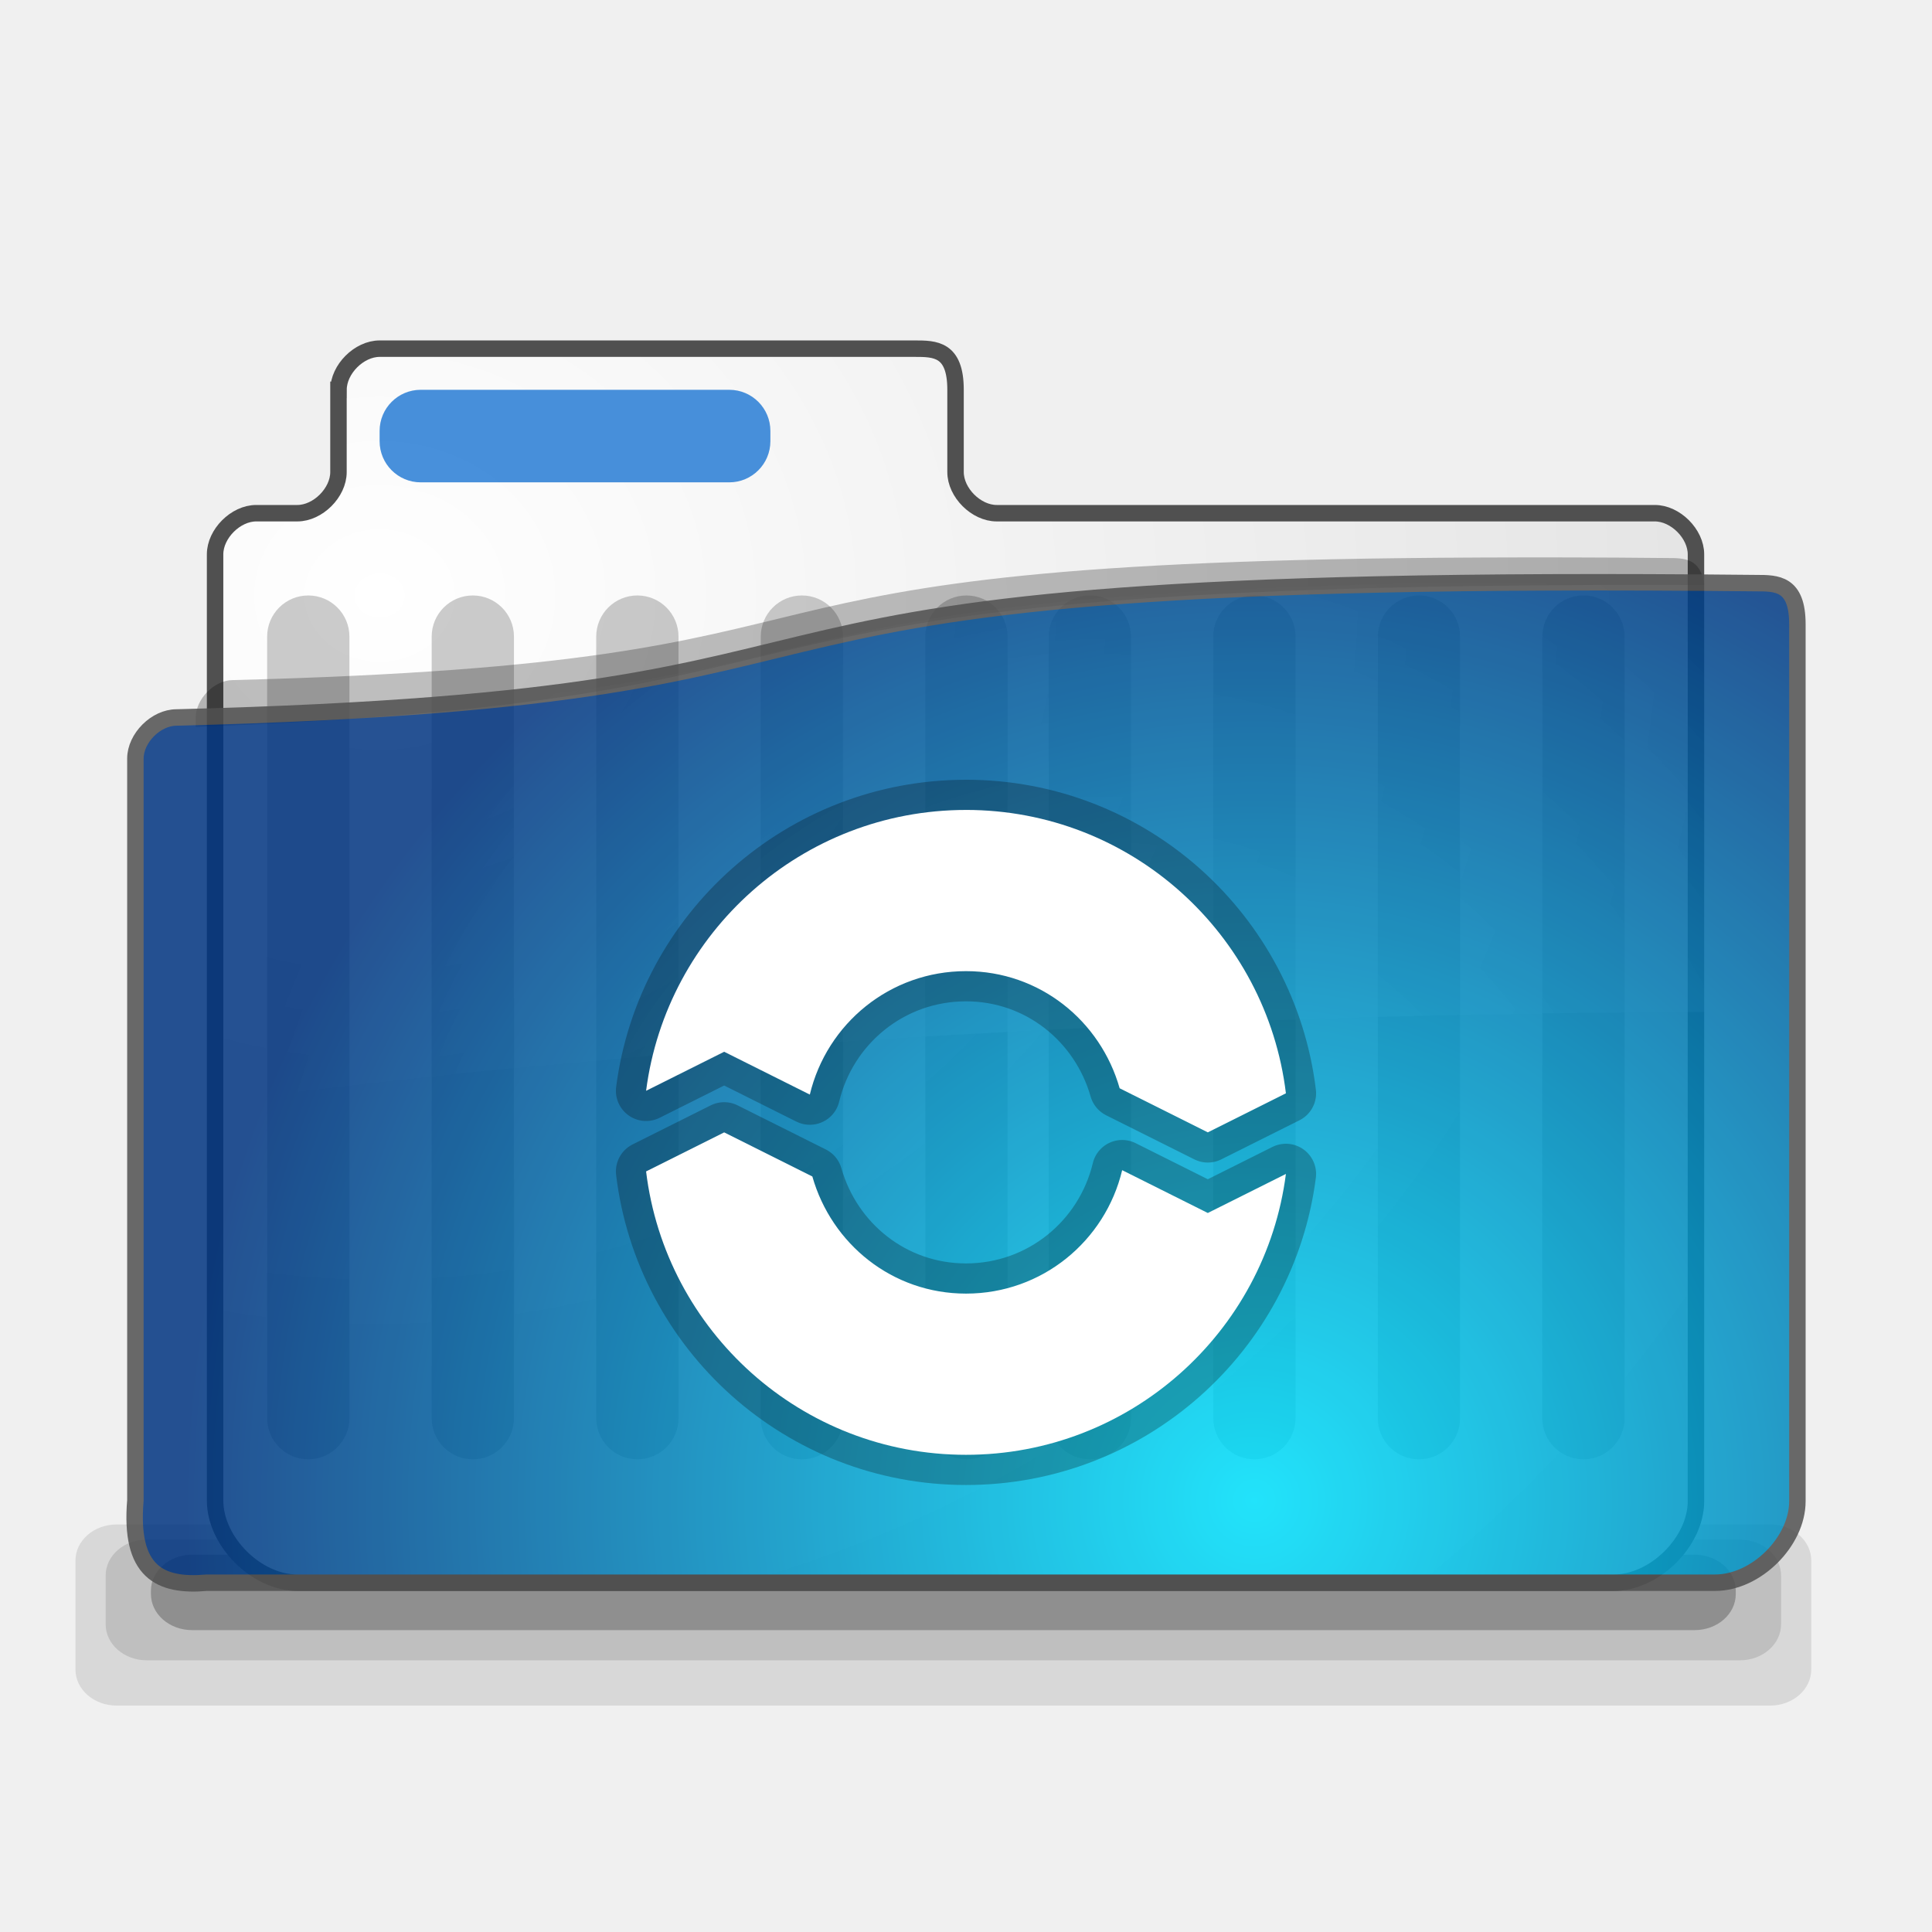
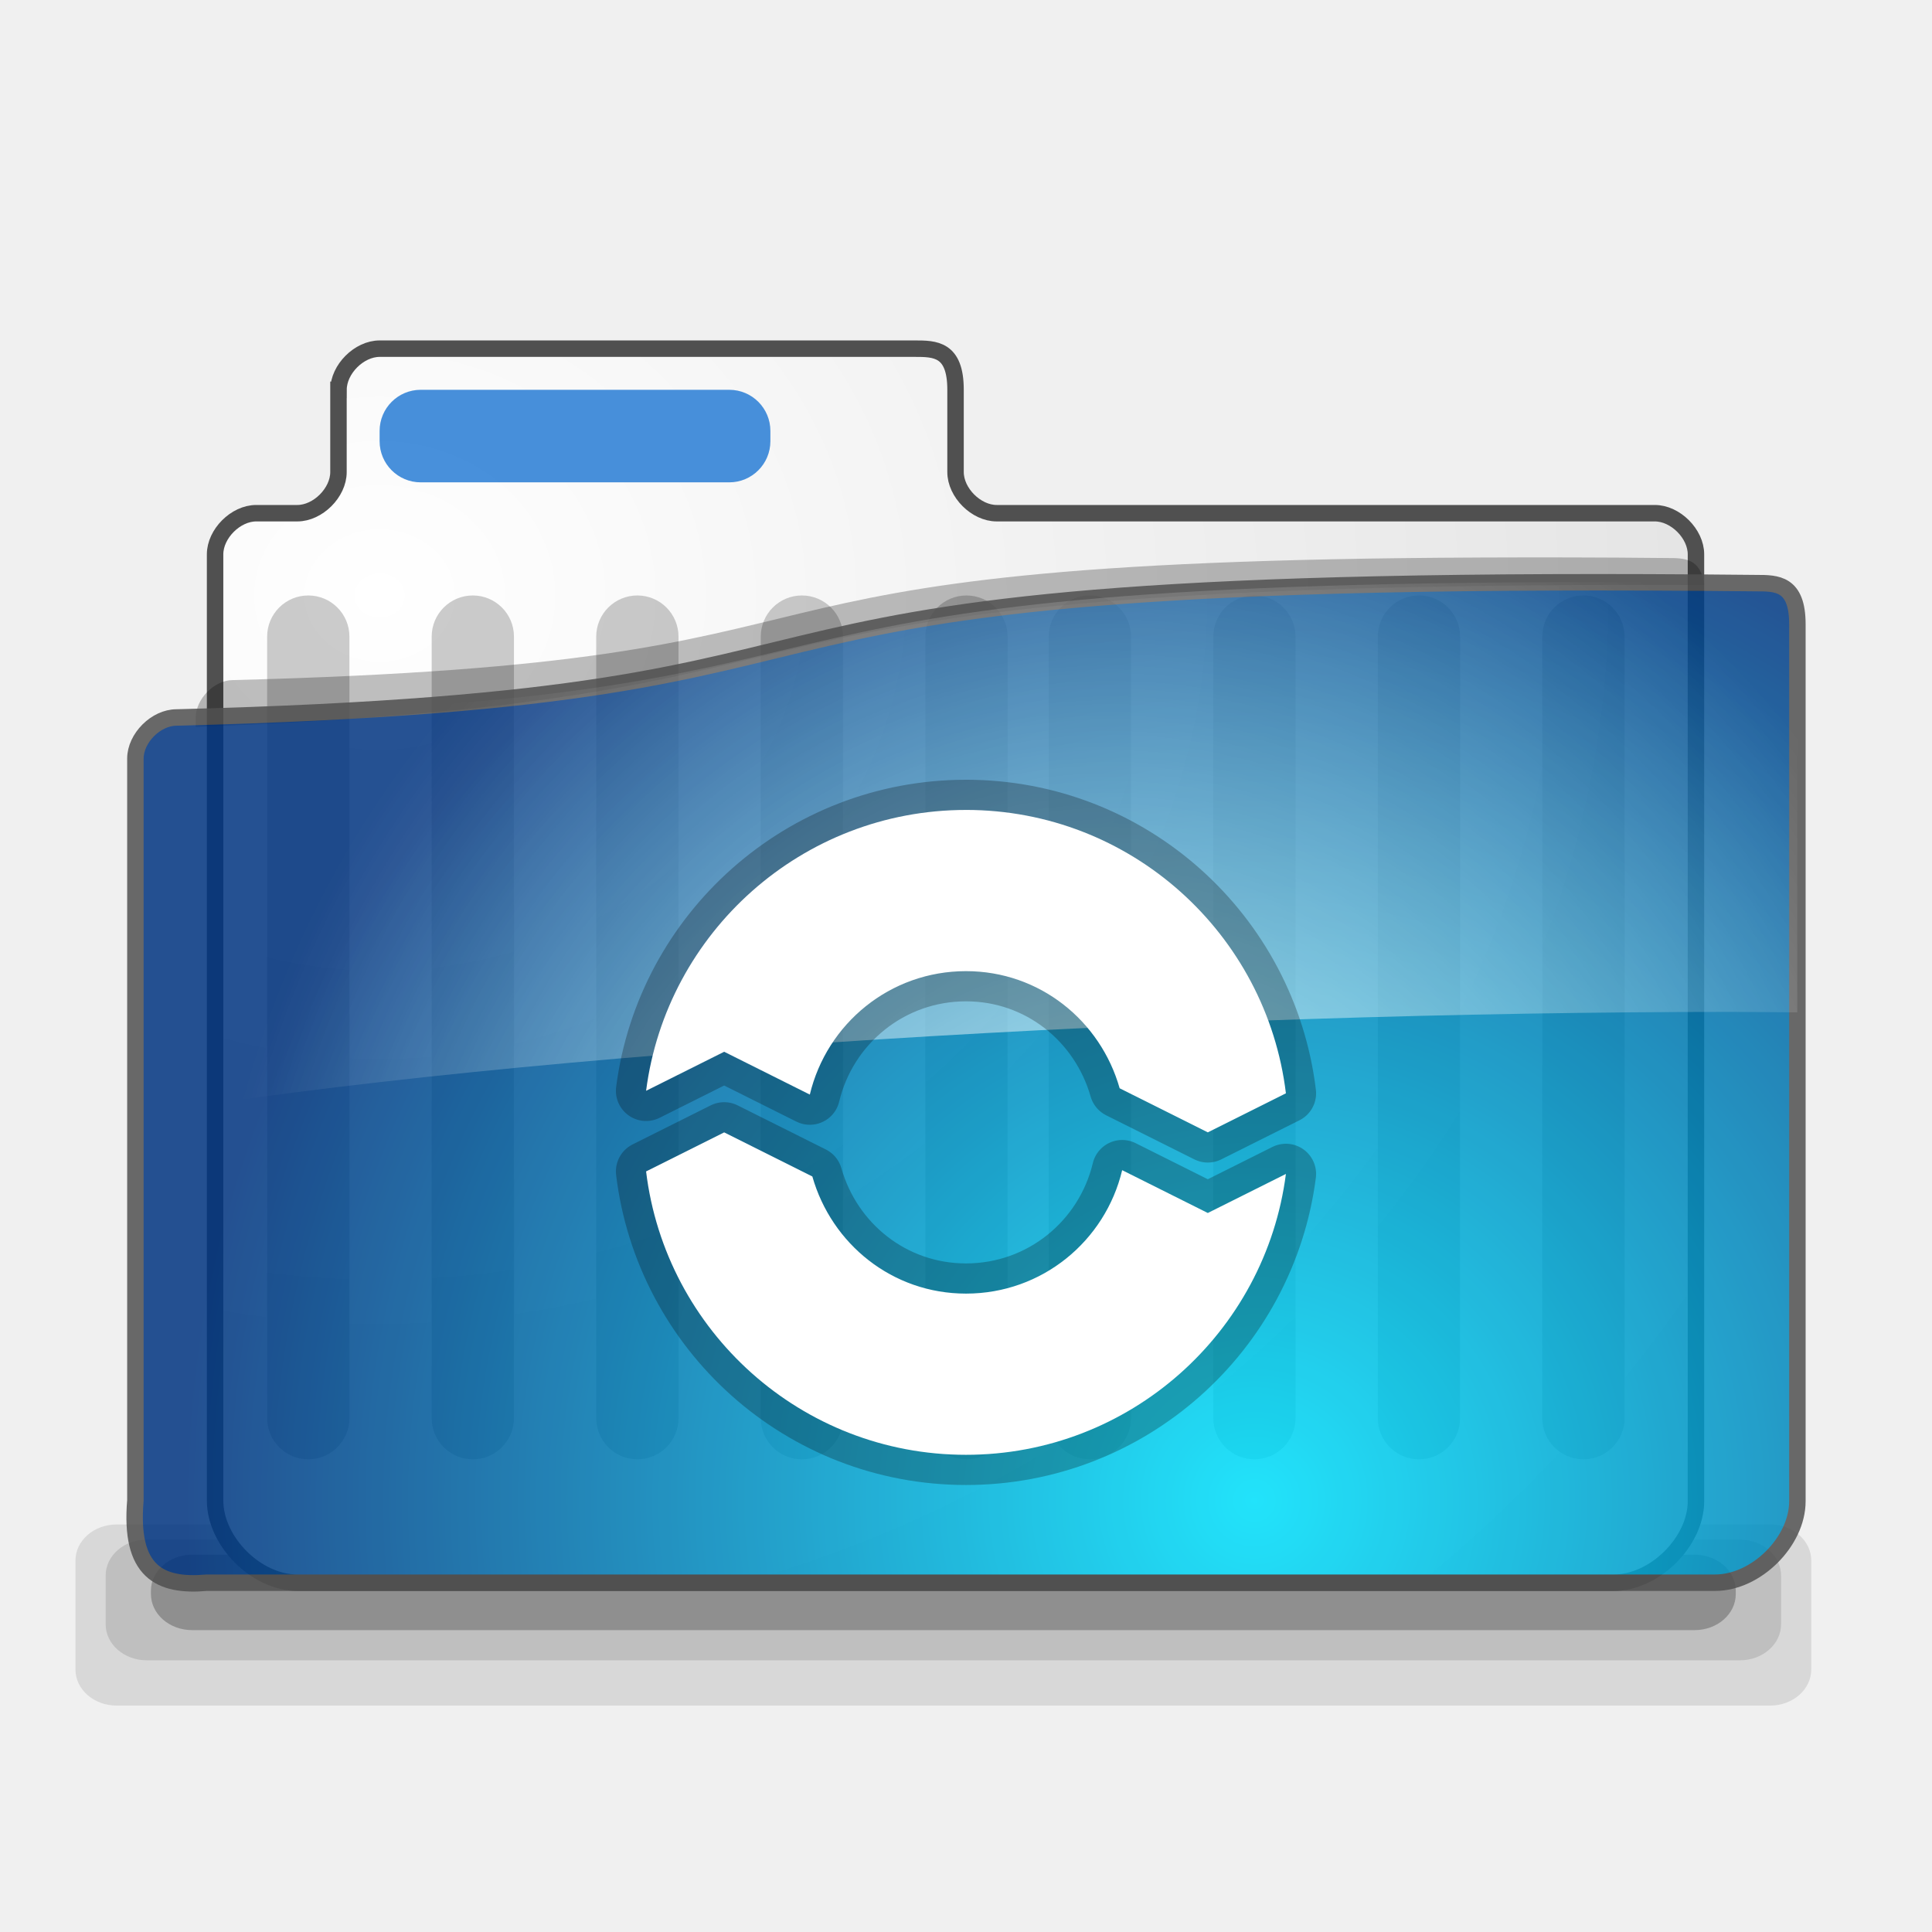
<svg xmlns="http://www.w3.org/2000/svg" xmlns:xlink="http://www.w3.org/1999/xlink" width="128" height="128" id="svg2" version="1.1">
  <defs id="defs4">
    <linearGradient id="linearGradient3786">
      <stop style="stop-color:#ffffff;stop-opacity:1;" offset="0" id="stop3788" />
      <stop style="stop-color:#ffffff;stop-opacity:0;" offset="1" id="stop3790" />
    </linearGradient>
    <linearGradient id="linearGradient3802">
      <stop style="stop-color:#f8ff00;stop-opacity:1;" offset="0" id="stop3804" />
      <stop style="stop-color:#dc9500;stop-opacity:1;" offset="1" id="stop3806" />
    </linearGradient>
    <linearGradient id="linearGradient3785">
      <stop style="stop-color:#ffffff;stop-opacity:1;" offset="0" id="stop3787" />
      <stop style="stop-color:#d6d6d6;stop-opacity:1;" offset="1" id="stop3789" />
    </linearGradient>
    <radialGradient xlink:href="#linearGradient3785" id="radialGradient3791" cx="120" cy="217.068" fx="120" fy="217.068" r="366" gradientTransform="matrix(0.3723091,0,0,0.327632,-19.52724,892.6949)" gradientUnits="userSpaceOnUse" />
    <radialGradient xlink:href="#linearGradient3802" id="radialGradient3808" cx="548" cy="726.625" fx="548" fy="726.625" r="364" gradientTransform="matrix(0.1946645,0,0,0.1946645,-23.56962,882.3219)" gradientUnits="userSpaceOnUse" />
    <radialGradient xlink:href="#linearGradient3786" id="radialGradient3792" cx="69.104" cy="1007.593" fx="69.104" fy="1007.593" r="49.081" gradientTransform="matrix(1.222481,2.9627286e-6,-3.21361e-6,1.324354,-10.90223,-318.9127)" gradientUnits="userSpaceOnUse" />
    <radialGradient xlink:href="#linearGradient4161" id="radialGradient4167" cx="160" cy="88.782" fx="160" fy="88.782" r="13.906" gradientTransform="matrix(1.438202,6.1779722e-7,-4.6334786e-7,1.078652,-70.11232,-12.76486)" gradientUnits="userSpaceOnUse" />
    <linearGradient id="linearGradient4161">
      <stop style="stop-color:#ffffff;stop-opacity:1;" offset="0" id="stop4163" />
      <stop style="stop-color:#ffffff;stop-opacity:0;" offset="1" id="stop4165" />
    </linearGradient>
    <radialGradient xlink:href="#linearGradient3785-5" id="radialGradient3791-8" cx="120" cy="217.068" fx="120" fy="217.068" r="366" gradientTransform="matrix(0.3723091,0,0,0.327632,-19.52724,892.6949)" gradientUnits="userSpaceOnUse" />
    <linearGradient id="linearGradient3785-5">
      <stop style="stop-color:#ffffff;stop-opacity:1;" offset="0" id="stop3787-8" />
      <stop style="stop-color:#d6d6d6;stop-opacity:1;" offset="1" id="stop3789-0" />
    </linearGradient>
    <radialGradient xlink:href="#linearGradient3802-5" id="radialGradient3808-0" cx="548" cy="726.625" fx="548" fy="726.625" r="364" gradientTransform="matrix(0.1946645,0,0,0.1946645,-23.56962,882.3219)" gradientUnits="userSpaceOnUse" />
    <linearGradient id="linearGradient3802-5">
      <stop style="stop-color:#b5ff00;stop-opacity:1;" offset="0" id="stop3804-1" />
      <stop style="stop-color:#205900;stop-opacity:1;" offset="1" id="stop3806-8" />
    </linearGradient>
    <radialGradient xlink:href="#linearGradient3786-1" id="radialGradient3792-5" cx="69.104" cy="1007.593" fx="69.104" fy="1007.593" r="49.081" gradientTransform="matrix(1.222481,2.9627286e-6,-3.21361e-6,1.324354,-10.90223,-318.9127)" gradientUnits="userSpaceOnUse" />
    <linearGradient id="linearGradient3786-1">
      <stop style="stop-color:#ffffff;stop-opacity:1;" offset="0" id="stop3788-0" />
      <stop style="stop-color:#ffffff;stop-opacity:0;" offset="1" id="stop3790-6" />
    </linearGradient>
    <radialGradient xlink:href="#linearGradient3786-1" id="radialGradient3052" gradientUnits="userSpaceOnUse" gradientTransform="matrix(1.222481,2.9627286e-6,-3.21361e-6,1.324354,-10.90223,-318.9127)" cx="69.104" cy="1007.593" fx="69.104" fy="1007.593" r="49.081" />
    <radialGradient xlink:href="#linearGradient3802-5" id="radialGradient3055" gradientUnits="userSpaceOnUse" gradientTransform="matrix(0.1946645,0,0,0.1946645,-23.56962,882.3219)" cx="548" cy="726.625" fx="548" fy="726.625" r="364" />
    <radialGradient xlink:href="#linearGradient3785-5" id="radialGradient3069" gradientUnits="userSpaceOnUse" gradientTransform="matrix(0.3723091,0,0,0.327632,-19.52724,892.6949)" cx="120" cy="217.068" fx="120" fy="217.068" r="366" />
    <linearGradient id="linearGradient3785-0">
      <stop style="stop-color:#ffffff;stop-opacity:1;" offset="0" id="stop3787-7" />
      <stop style="stop-color:#d6d6d6;stop-opacity:1;" offset="1" id="stop3789-1" />
    </linearGradient>
    <linearGradient id="linearGradient3802-56">
      <stop style="stop-color:#ff8400;stop-opacity:1;" offset="0" id="stop3804-16" />
      <stop style="stop-color:#4b2700;stop-opacity:1;" offset="1" id="stop3806-83" />
    </linearGradient>
    <radialGradient xlink:href="#linearGradient3785-7" id="radialGradient3791-1" cx="120" cy="217.068" fx="120" fy="217.068" r="366" gradientTransform="matrix(0.3723091,0,0,0.327632,-19.52724,892.6949)" gradientUnits="userSpaceOnUse" />
    <linearGradient id="linearGradient3785-7">
      <stop style="stop-color:#ffffff;stop-opacity:1;" offset="0" id="stop3787-9" />
      <stop style="stop-color:#d6d6d6;stop-opacity:1;" offset="1" id="stop3789-6" />
    </linearGradient>
    <radialGradient xlink:href="#linearGradient3802-6" id="radialGradient3808-7" cx="548" cy="726.625" fx="548" fy="726.625" r="364" gradientTransform="matrix(0.1946645,0,0,0.1946645,-23.56962,882.3219)" gradientUnits="userSpaceOnUse" />
    <linearGradient id="linearGradient3802-6">
      <stop style="stop-color:#00e3ff;stop-opacity:1;" offset="0" id="stop3804-5" />
      <stop style="stop-color:#003480;stop-opacity:1;" offset="1" id="stop3806-6" />
    </linearGradient>
    <radialGradient xlink:href="#linearGradient3786-9" id="radialGradient3792-52" cx="69.104" cy="1007.593" fx="69.104" fy="1007.593" r="49.081" gradientTransform="matrix(1.222481,2.9627286e-6,-3.21361e-6,1.324354,-10.90223,-318.9127)" gradientUnits="userSpaceOnUse" />
    <linearGradient id="linearGradient3786-9">
      <stop style="stop-color:#ffffff;stop-opacity:1;" offset="0" id="stop3788-6" />
      <stop style="stop-color:#ffffff;stop-opacity:0;" offset="1" id="stop3790-27" />
    </linearGradient>
    <radialGradient xlink:href="#linearGradient4161" id="radialGradient3135" gradientUnits="userSpaceOnUse" gradientTransform="matrix(1.438202,6.1779722e-7,-4.6334786e-7,1.078652,-70.11232,911.5973)" cx="160" cy="88.782" fx="160" fy="88.782" r="13.906" />
    <radialGradient xlink:href="#linearGradient3785-0-1" id="radialGradient4507" gradientUnits="userSpaceOnUse" gradientTransform="matrix(0.3723091,0,0,0.327632,-19.52724,892.6949)" cx="120" cy="217.068" fx="120" fy="217.068" r="366" />
    <linearGradient id="linearGradient3785-0-1">
      <stop style="stop-color:#ffffff;stop-opacity:1;" offset="0" id="stop3787-7-8" />
      <stop style="stop-color:#d6d6d6;stop-opacity:1;" offset="1" id="stop3789-1-7" />
    </linearGradient>
    <radialGradient xlink:href="#linearGradient3786-7" id="radialGradient4490" gradientUnits="userSpaceOnUse" gradientTransform="matrix(1.222481,2.9627286e-6,-3.21361e-6,1.324354,-10.90223,-318.9127)" cx="69.104" cy="1007.593" fx="69.104" fy="1007.593" r="49.081" />
    <linearGradient id="linearGradient3786-7">
      <stop style="stop-color:#ffffff;stop-opacity:1;" offset="0" id="stop3788-01" />
      <stop style="stop-color:#ffffff;stop-opacity:0;" offset="1" id="stop3790-2" />
    </linearGradient>
    <radialGradient xlink:href="#linearGradient3802-6-4" id="radialGradient4493" gradientUnits="userSpaceOnUse" gradientTransform="matrix(0.1946645,0,0,0.1946645,-23.56962,882.3219)" cx="548" cy="726.625" fx="548" fy="726.625" r="364" />
    <linearGradient id="linearGradient3802-6-4">
      <stop style="stop-color:#00e3ff;stop-opacity:1;" offset="0" id="stop3804-5-9" />
      <stop style="stop-color:#003480;stop-opacity:1;" offset="1" id="stop3806-6-2" />
    </linearGradient>
    <radialGradient xlink:href="#linearGradient3785-0-1" id="radialGradient4514" gradientUnits="userSpaceOnUse" gradientTransform="matrix(1.369066,-5.9207165e-7,5.920727e-7,1.369068,-60.89642,-371.428)" cx="157.696" cy="1007.101" fx="157.696" fy="1007.101" r="14.609" />
    <linearGradient id="linearGradient4868">
      <stop style="stop-color:#ffffff;stop-opacity:1;" offset="0" id="stop4870" />
      <stop style="stop-color:#d6d6d6;stop-opacity:1;" offset="1" id="stop4872" />
    </linearGradient>
    <radialGradient xlink:href="#linearGradient3802-6-4" id="radialGradient4476" gradientUnits="userSpaceOnUse" gradientTransform="matrix(1.369066,-5.9207165e-7,5.920727e-7,1.369068,-60.89642,-371.428)" cx="165" cy="1014.406" fx="165" fy="1014.406" r="14.609" />
    <linearGradient id="linearGradient4875">
      <stop style="stop-color:#00e3ff;stop-opacity:1;" offset="0" id="stop4877" />
      <stop style="stop-color:#003480;stop-opacity:1;" offset="1" id="stop4879" />
    </linearGradient>
    <radialGradient xlink:href="#linearGradient4161-2" id="radialGradient4478" gradientUnits="userSpaceOnUse" gradientTransform="matrix(1.438202,6.1779722e-7,-4.6334786e-7,1.078652,-70.11232,911.5973)" cx="160" cy="88.782" fx="160" fy="88.782" r="13.906" />
    <linearGradient id="linearGradient4161-2">
      <stop style="stop-color:#ffffff;stop-opacity:1;" offset="0" id="stop4163-0" />
      <stop style="stop-color:#ffffff;stop-opacity:0;" offset="1" id="stop4165-5" />
    </linearGradient>
    <radialGradient xlink:href="#linearGradient3785-0-1" id="radialGradient4524" cx="150" cy="1042.505" fx="150" fy="1042.505" r="6.5" gradientTransform="matrix(1.538461,-4.0200113e-6,4.0200063e-6,1.53846,-80.77343,-561.489)" gradientUnits="userSpaceOnUse" />
    <linearGradient id="linearGradient4886">
      <stop style="stop-color:#ffffff;stop-opacity:1;" offset="0" id="stop4888" />
      <stop style="stop-color:#d6d6d6;stop-opacity:1;" offset="1" id="stop4890" />
    </linearGradient>
    <radialGradient xlink:href="#linearGradient3802-6-4" id="radialGradient4532" cx="154.812" cy="1050.862" fx="154.812" fy="1050.862" r="6.5" gradientTransform="matrix(1.384617,-4.5998478e-6,4.5998576e-6,1.384619,-59.3608,-403.6813)" gradientUnits="userSpaceOnUse" />
    <linearGradient id="linearGradient4893">
      <stop style="stop-color:#00e3ff;stop-opacity:1;" offset="0" id="stop4895" />
      <stop style="stop-color:#003480;stop-opacity:1;" offset="1" id="stop4897" />
    </linearGradient>
+     <radialGradient xlink:href="#linearGradient3802-6-4" id="radialGradient6002" gradientUnits="userSpaceOnUse" gradientTransform="matrix(1.384617,-4.5998478e-6,4.5998576e-6,1.384619,-59.3608,-403.6813)" cx="154.812" cy="1050.862" fx="154.812" fy="1050.862" r="6.5" />
+     <radialGradient xlink:href="#linearGradient3785-0-1" id="radialGradient6005" gradientUnits="userSpaceOnUse" gradientTransform="matrix(1.538461,-4.0200113e-6,4.0200063e-6,1.53846,-80.77343,-561.489)" cx="150" cy="1042.505" fx="150" fy="1042.505" r="6.5" />
+     <radialGradient xlink:href="#linearGradient4161-2" id="radialGradient6009" gradientUnits="userSpaceOnUse" gradientTransform="matrix(1.438202,6.1779722e-7,-4.6334786e-7,1.078652,-70.11232,911.5973)" cx="160" cy="88.782" fx="160" fy="88.782" r="13.906" />
+     <radialGradient xlink:href="#linearGradient3802-6-4" id="radialGradient6013" gradientUnits="userSpaceOnUse" gradientTransform="matrix(1.369066,-5.9207165e-7,5.920727e-7,1.369068,-60.89642,-371.428)" cx="165" cy="1014.406" fx="165" fy="1014.406" r="14.609" />
+     <radialGradient xlink:href="#linearGradient3785-0-1" id="radialGradient6022" gradientUnits="userSpaceOnUse" gradientTransform="matrix(1.369066,-5.9207165e-7,5.920727e-7,1.369068,-60.89642,-371.428)" cx="157.696" cy="1007.101" fx="157.696" fy="1007.101" r="14.609" />
+     <radialGradient xlink:href="#linearGradient3802-6-4" id="radialGradient6029" gradientUnits="userSpaceOnUse" gradientTransform="matrix(0.1946645,0,0,0.1946645,-23.56962,882.3219)" cx="548" cy="726.625" fx="548" fy="726.625" r="364" />
+     <radialGradient xlink:href="#linearGradient3786-7" id="radialGradient6033" gradientUnits="userSpaceOnUse" gradientTransform="matrix(1.222481,2.9627286e-6,-3.21361e-6,1.324354,-10.90223,-318.9127)" cx="69.104" cy="1007.593" fx="69.104" fy="1007.593" r="49.081" />
+     <radialGradient xlink:href="#linearGradient3785-0-1" id="radialGradient6047" gradientUnits="userSpaceOnUse" gradientTransform="matrix(0.3723091,0,0,0.327632,-19.52724,892.6949)" cx="120" cy="217.068" fx="120" fy="217.068" r="366" />
  </defs>
  <g id="layer1" transform="translate(0,-924.3622)">
-     <g transform="translate(2.5e-7,-2.6171874e-6)" id="g4534">
-       <path style="fill:#666666;fill-rule:evenodd;stroke:#999999;stroke-width:1.391;stroke-linecap:butt;stroke-linejoin:miter;stroke-miterlimit:4;stroke-opacity:1;stroke-dasharray:none" d="m 171.13,1009.927 c 1.542,0 2.783,-1.241 2.783,-2.783 l 0,-2.783 c 0,-1.542 -1.241,-2.783 -2.783,-2.783 -8.348,-4.174 -5.565,15.304 0,8.348 z" id="path3151" />
-       <text x="-56" y="948.362" id="text5893-3" xml:space="preserve" style="font-size:24px;font-style:normal;font-weight:normal;line-height:125%;letter-spacing:0px;word-spacing:0px;fill:#000000;fill-opacity:1;stroke:none;font-family:Sans">
-         <tspan x="-56" y="948.362" id="tspan5895-8">128</tspan>
-       </text>
-       <rect ry="2.389" rx="2.725" y="1025.362" x="5" height="12" width="115" id="rect3806" style="opacity:0.1;fill:#000000;fill-opacity:1;stroke:none" />
-       <rect ry="2.389" rx="2.725" y="1026.362" x="7" height="8" width="111" id="rect3804" style="opacity:0.12;fill:#000000;stroke:none" />
-       <rect ry="2.389" rx="2.725" y="1027.362" x="10" height="5" width="105" id="rect3802" style="opacity:0.25;fill:#000000;stroke:none" />
-       <path id="rect3002" d="m 22.425,950.187 0,5.451 c 0,1.363 -1.363,2.725 -2.725,2.725 -0.7,0 -1.399,0 -2.725,0 -1.363,0 -2.725,1.363 -2.725,2.725 l 0,62.682 c 0,2.725 2.725,5.451 5.451,5.451 l 87.21,0 c 2.725,0 5.451,-2.725 5.451,-5.398 l 0,-62.735 c 0,-1.363 -1.363,-2.725 -2.725,-2.725 l -43.605,0 c -1.363,0 -2.725,-1.363 -2.725,-2.725 l 0,-5.451 c 0,-2.725 -1.363,-2.725 -2.725,-2.725 l -35.429,1e-5 c -1.363,0 -2.725,1.363 -2.725,2.725 z" style="fill:url(#radialGradient4507);fill-opacity:1;stroke:#505050;stroke-width:1.09;stroke-miterlimit:4;stroke-opacity:1;stroke-dasharray:none" />
-       <g transform="matrix(0.1362651,0,0,0.1362651,6.79804,929.4252)" id="g3867">
-         <rect style="opacity:0.2;fill:#000000;fill-opacity:1;stroke:none" id="rect3847" width="40" height="420" x="80" y="252.362" rx="20" ry="20" />
-         <rect ry="20" rx="20" y="252.362" x="160" height="420" width="40" id="rect3849" style="opacity:0.2;fill:#000000;fill-opacity:1;stroke:none" />
-         <rect style="opacity:0.2;fill:#000000;fill-opacity:1;stroke:none" id="rect3851" width="40" height="420" x="240" y="252.362" rx="20" ry="20" />
-         <rect ry="20" rx="20" y="252.362" x="320" height="420" width="40" id="rect3853" style="opacity:0.2;fill:#000000;fill-opacity:1;stroke:none" />
-         <rect style="opacity:0.2;fill:#000000;fill-opacity:1;stroke:none" id="rect3855" width="40" height="420" x="400" y="252.362" rx="20" ry="20" />
-         <rect ry="20" rx="20" y="252.362" x="460" height="420" width="40" id="rect3857" style="opacity:0.2;fill:#000000;fill-opacity:1;stroke:none" />
-         <rect style="opacity:0.2;fill:#000000;fill-opacity:1;stroke:none" id="rect3859" width="40" height="420" x="540" y="252.362" rx="20" ry="20" />
-         <rect ry="20" rx="20" y="252.362" x="620" height="420" width="40" id="rect3861" style="opacity:0.2;fill:#000000;fill-opacity:1;stroke:none" />
-         <rect style="opacity:0.2;fill:#000000;fill-opacity:1;stroke:none" id="rect3863" width="40" height="420" x="700" y="252.362" rx="20" ry="20" />
+     <path id="path3151" d="m 171.13,1009.927 c 1.542,0 2.783,-1.241 2.783,-2.783 l 0,-2.783 c 0,-1.542 -1.241,-2.783 -2.783,-2.783 -8.348,-4.174 -5.565,15.304 0,8.348 z" style="fill:#666666;fill-rule:evenodd;stroke:#999999;stroke-width:1.391;stroke-linecap:butt;stroke-linejoin:miter;stroke-miterlimit:4;stroke-opacity:1;stroke-dasharray:none" />
+     <text style="font-size:24px;font-style:normal;font-weight:normal;line-height:125%;letter-spacing:0px;word-spacing:0px;fill:#000000;fill-opacity:1;stroke:none;font-family:Sans" xml:space="preserve" id="text5893-3" y="948.362" x="-56">
+       <tspan id="tspan5895-8" y="948.362" x="-56">128</tspan>
+     </text>
+     <rect style="opacity:0.1;fill:#000000;fill-opacity:1;stroke:none" id="rect3806" width="115" height="12" x="5" y="1025.362" rx="2.725" ry="2.389" />
+     <rect style="opacity:0.12;fill:#000000;stroke:none" id="rect3804" width="111" height="8" x="7" y="1026.362" rx="2.725" ry="2.389" />
+     <rect style="opacity:0.25;fill:#000000;stroke:none" id="rect3802" width="105" height="5" x="10" y="1027.362" rx="2.725" ry="2.389" />
+     <path style="fill:url(#radialGradient6047);fill-opacity:1;stroke:#505050;stroke-width:1.09;stroke-miterlimit:4;stroke-opacity:1;stroke-dasharray:none" d="m 22.425,950.187 0,5.451 c 0,1.363 -1.363,2.725 -2.725,2.725 -0.7,0 -1.399,0 -2.725,0 -1.363,0 -2.725,1.363 -2.725,2.725 l 0,62.682 c 0,2.725 2.725,5.451 5.451,5.451 l 87.21,0 c 2.725,0 5.451,-2.725 5.451,-5.398 l 0,-62.735 c 0,-1.363 -1.363,-2.725 -2.725,-2.725 l -43.605,0 c -1.363,0 -2.725,-1.363 -2.725,-2.725 l 0,-5.451 c 0,-2.725 -1.363,-2.725 -2.725,-2.725 l -35.429,1e-5 c -1.363,0 -2.725,1.363 -2.725,2.725 z" id="rect3002" />
+     <g id="g3867" transform="matrix(0.1362651,0,0,0.1362651,6.79804,929.4252)">
+       <rect ry="20" rx="20" y="252.362" x="80" height="420" width="40" id="rect3847" style="opacity:0.2;fill:#000000;fill-opacity:1;stroke:none" />
+       <rect style="opacity:0.2;fill:#000000;fill-opacity:1;stroke:none" id="rect3849" width="40" height="420" x="160" y="252.362" rx="20" ry="20" />
+       <rect ry="20" rx="20" y="252.362" x="240" height="420" width="40" id="rect3851" style="opacity:0.2;fill:#000000;fill-opacity:1;stroke:none" />
+       <rect style="opacity:0.2;fill:#000000;fill-opacity:1;stroke:none" id="rect3853" width="40" height="420" x="320" y="252.362" rx="20" ry="20" />
+       <rect ry="20" rx="20" y="252.362" x="400" height="420" width="40" id="rect3855" style="opacity:0.2;fill:#000000;fill-opacity:1;stroke:none" />
+       <rect style="opacity:0.2;fill:#000000;fill-opacity:1;stroke:none" id="rect3857" width="40" height="420" x="460" y="252.362" rx="20" ry="20" />
+       <rect ry="20" rx="20" y="252.362" x="540" height="420" width="40" id="rect3859" style="opacity:0.2;fill:#000000;fill-opacity:1;stroke:none" />
+       <rect style="opacity:0.2;fill:#000000;fill-opacity:1;stroke:none" id="rect3861" width="40" height="420" x="620" y="252.362" rx="20" ry="20" />
+       <rect ry="20" rx="20" y="252.362" x="700" height="420" width="40" id="rect3863" style="opacity:0.2;fill:#000000;fill-opacity:1;stroke:none" />
+     </g>
+     <path style="opacity:0.25;fill:#000000;fill-opacity:1;stroke:none" d="m 98.082,961.3 c -56.631,0.216 -35.932,6.929 -82.654,8.12 -1.237,0 -2.46,1.256 -2.46,2.493 l 0,0.607 c 49.802,-1.867 26.412,-9.686 99.939,-9.401 -0.22,-1.774 -1.319,-1.786 -2.426,-1.786 -4.506,-0.047 -8.624,-0.048 -12.4,-0.034 z" id="path3797" />
+     <path id="path3798" d="m 11.695,971.897 c -1.363,0 -2.725,1.363 -2.725,2.725 l 0,49.148 c -0.397,4.727 1.603,5.727 4.73,5.451 l 99.931,0 c 2.725,0 5.451,-2.725 5.451,-5.398 l 0,-58.102 c 0,-2.725 -1.363,-2.725 -2.725,-2.725 C 36.971,962.168 66.572,970.497 11.695,971.897 z" style="opacity:0.85;fill:url(#radialGradient6029);fill-opacity:1;stroke:#505050;stroke-width:1.09;stroke-miterlimit:4;stroke-opacity:1;stroke-dasharray:none" />
+     <path style="opacity:0.75;fill:url(#radialGradient6033);fill-opacity:1;stroke:none" d="m 102.822,962.934 c -61.041,0.238 -39.677,7.656 -91.125,8.969 -1.363,0 -2.719,1.356 -2.719,2.719 l 0,23.656 c 25.781,-4.312 70.315,-6.875 105.719,-6.875 1.463,0 2.922,0.022 4.375,0.031 l 0,-25.719 c 0,-2.725 -1.356,-2.719 -2.719,-2.719 -4.962,-0.052 -9.462,-0.078 -13.531,-0.062 z" id="path3015" />
+     <rect style="opacity:0.85;fill:#287dd5;fill-opacity:1;stroke:none" id="rect3828" width="25.89" height="6.132" x="25.15" y="950.187" rx="2.725" ry="2.725" />
+     <text style="font-size:16px;font-style:normal;font-weight:normal;line-height:125%;letter-spacing:0px;word-spacing:0px;fill:#000000;fill-opacity:1;stroke:none;font-family:Sans" xml:space="preserve" id="text5901" y="1000.362" x="184">
+       <tspan id="tspan5903" y="1000.362" x="184">31 - 17</tspan>
+     </text>
+     <text style="font-size:16px;font-style:normal;font-weight:normal;line-height:125%;letter-spacing:0px;word-spacing:0px;fill:#000000;fill-opacity:1;stroke:none;font-family:Sans" xml:space="preserve" id="text5905" y="1048.362" x="172">
+       <tspan id="tspan5907" y="1048.362" x="172">16</tspan>
+     </text>
+     <path id="path4512" d="m 148.87,989.058 c -1.542,0 -2.783,1.241 -2.783,2.783 l 0,25.043 c 0,1.542 1.241,2.783 2.783,2.783 l 19.478,0 c 1.542,0 2.783,-1.241 2.783,-2.783 l 0,-16.695 c 1.542,0 2.783,-1.241 2.783,-2.783 l 0,-2.783 c 0,-1.542 -1.241,-2.783 -2.783,-2.783 0,-1.542 -1.241,-2.783 -2.783,-2.783 l -19.478,0 z" style="fill:url(#radialGradient6022);fill-opacity:1;fill-rule:evenodd;stroke:#b3b3b3;stroke-width:1.391;stroke-linecap:butt;stroke-linejoin:miter;stroke-miterlimit:4;stroke-opacity:1;stroke-dasharray:none" />
+     <rect style="fill:none;stroke:#000000;stroke-width:1;stroke-linecap:round;stroke-linejoin:round;stroke-miterlimit:4;stroke-opacity:1;stroke-dasharray:none;stroke-dashoffset:0" id="rect5919" y="984.362" x="140" rx="4.5902016e-07" height="40" width="40" />
+     <rect style="fill:none;stroke:#000000;stroke-width:1;stroke-linecap:round;stroke-linejoin:round;stroke-miterlimit:4;stroke-opacity:1;stroke-dasharray:none;stroke-dashoffset:0" id="rect5921" y="1032.362" x="140" rx="4.5902016e-07" height="24" width="24" />
+     <rect style="fill:#b3b3b3;fill-opacity:1;stroke:none" id="rect6935" y="980.362" x="144" rx="4.5902016e-07" height="4" width="32" />
+     <rect style="fill:#b3b3b3;fill-opacity:1;stroke:none" id="rect6937" y="988.362" x="136" rx="4.5902016e-07" height="32" width="4" />
+     <rect style="fill:#b3b3b3;fill-opacity:1;stroke:none" id="rect6939" y="1028.362" x="144" rx="4.5902016e-07" height="4" width="16" />
+     <rect style="fill:#b3b3b3;fill-opacity:1;stroke:none" id="rect6941" y="1036.362" x="136" rx="4.5902016e-07" height="16" width="4" />
+     <path style="opacity:0.85;fill:url(#radialGradient6013);fill-opacity:1;fill-rule:evenodd;stroke:#b3b3b3;stroke-width:1.391;stroke-linecap:butt;stroke-linejoin:miter;stroke-miterlimit:4;stroke-opacity:1;stroke-dasharray:none" d="m 148.87,989.058 c -1.542,0 -2.783,1.241 -2.783,2.783 l 0,25.043 c 0,1.542 1.241,2.783 2.783,2.783 l 19.478,0 c 1.542,0 2.783,-1.241 2.783,-2.783 l 0,-16.695 c 1.542,0 2.783,-1.241 2.783,-2.783 l 0,-2.783 c 0,-1.542 -1.241,-2.783 -2.783,-2.783 0,-1.542 -1.241,-2.783 -2.783,-2.783 l -19.478,0 z" id="rect3144" />
+     <rect style="fill:none;stroke:#eeeeec;stroke-width:1.391;stroke-miterlimit:4;stroke-dasharray:none" id="rect3146" width="19.478" height="25.043" x="148.87" y="991.841" rx="1.391" ry="1.391" />
+     <path style="opacity:0.5;fill:url(#radialGradient6009);fill-opacity:1;fill-rule:evenodd;stroke:none" d="m 148.875,989.05 c -1.542,0 -2.781,1.24 -2.781,2.781 l 0,14.594 c 6.877,-2.981 15.551,-4.813 25.031,-5.031 l 0,-1.219 c 1.542,0 2.781,-1.24 2.781,-2.781 l 0,-2.781 c 0,-1.542 -1.24,-2.781 -2.781,-2.781 0,-1.542 -1.24,-2.781 -2.781,-2.781 l -19.469,0 z" id="path4154" />
+     <path style="fill:#888a85;fill-opacity:1;stroke:none" d="m 147,1036.362 c -1.108,0 -2,0.892 -2,2 l 0,12 c 0,1.108 0.892,2 2,2 l 10,0 c 1.108,0 2,-0.892 2,-2 l 0,-7.281 c 0.597,-0.345 1,-0.977 1,-1.719 l 0,-2 c 0,-0.816 -0.49,-1.501 -1.188,-1.812 -0.312,-0.698 -0.997,-1.188 -1.812,-1.188 z" id="rect4029" />
+     <path id="path4516" d="m 147,1037.362 c -0.554,0 -1,0.446 -1,1 l 0,12 c 0,0.554 0.446,1 1,1 l 10,0 c 0.554,0 1,-0.446 1,-1 l 0,-8 c 0.554,0 1,-0.446 1,-1 l 0,-2 c 0,-0.554 -0.446,-1 -1,-1 0,-0.554 -0.446,-1 -1,-1 z" style="fill:url(#radialGradient6005);fill-opacity:1;stroke:none" />
+     <path style="opacity:0.85;fill:url(#radialGradient6002);fill-opacity:1;stroke:none" d="m 147,1037.362 c -0.554,0 -1,0.446 -1,1 l 0,12 c 0,0.554 0.446,1 1,1 l 10,0 c 0.554,0 1,-0.446 1,-1 l 0,-8 c 0.554,0 1,-0.446 1,-1 l 0,-2 c 0,-0.554 -0.446,-1 -1,-1 0,-0.554 -0.446,-1 -1,-1 z" id="rect4016" />
+     <path style="fill:#eeeeec;fill-opacity:1;stroke:none" d="m 148,1038.362 c -0.554,0 -1,0.446 -1,1 l 0,10 c 0,0.554 0.446,1 1,1 l 8,0 c 0.554,0 1,-0.446 1,-1 l 0,-10 c 0,-0.554 -0.446,-1 -1,-1 z m 1,1 6,0 c 0.554,0 1,0.446 1,1 l 0,8 c 0,0.554 -0.446,1 -1,1 l -6,0 c -0.554,0 -1,-0.446 -1,-1 l 0,-8 c 0,-0.554 0.446,-1 1,-1 z" id="rect4018" />
+     <g id="g5281">
+       <g id="g4833">
+         <path id="path3792" d="m 64,978.023 c -10.862,0 -19.841,8.115 -21.195,18.608 l 5.174,-2.587 5.674,2.837 c 1.123,-4.696 5.307,-8.178 10.347,-8.178 4.882,0 8.906,3.287 10.18,7.76 l 5.841,2.921 5.174,-2.587 c -1.283,-10.572 -10.277,-18.775 -21.195,-18.775 z m -16.021,21.362 -5.174,2.587 c 1.283,10.572 10.277,18.775 21.195,18.775 10.862,0 19.841,-8.115 21.195,-18.608 l -5.174,2.587 -5.674,-2.837 c -1.123,4.696 -5.307,8.178 -10.347,8.178 -4.882,0 -8.906,-3.287 -10.18,-7.76 l -5.841,-2.921 z" style="opacity:0.25;fill:none;stroke:#000000;stroke-width:4;stroke-linejoin:round;stroke-miterlimit:4;stroke-opacity:1;stroke-dasharray:none" />
+         <path style="fill:#ffffff;stroke:none" d="m 64,978.023 c -10.862,0 -19.841,8.115 -21.195,18.608 l 5.174,-2.587 5.674,2.837 c 1.123,-4.696 5.307,-8.178 10.347,-8.178 4.882,0 8.906,3.287 10.18,7.76 l 5.841,2.921 5.174,-2.587 c -1.283,-10.572 -10.277,-18.775 -21.195,-18.775 z m -16.021,21.362 -5.174,2.587 c 1.283,10.572 10.277,18.775 21.195,18.775 10.862,0 19.841,-8.115 21.195,-18.608 l -5.174,2.587 -5.674,-2.837 c -1.123,4.696 -5.307,8.178 -10.347,8.178 -4.882,0 -8.906,-3.287 -10.18,-7.76 l -5.841,-2.921 z" id="path6366-5" />
+         <path id="path3980" d="m 158.609,997.362 c -3.56,0 -6.502,2.659 -6.946,6.098 l 1.695,-0.848 1.859,0.93 c 0.368,-1.539 1.739,-2.68 3.391,-2.68 1.6,0 2.918,1.077 3.336,2.543 l 1.914,0.957 1.695,-0.848 c -0.42,-3.464 -3.368,-6.153 -6.946,-6.153 z m -5.25,7 -1.695,0.848 c 0.42,3.464 3.368,6.153 6.946,6.153 3.56,0 6.502,-2.659 6.946,-6.098 l -1.695,0.848 -1.859,-0.93 c -0.368,1.539 -1.739,2.68 -3.391,2.68 -1.6,0 -2.918,-1.077 -3.336,-2.543 l -1.914,-0.957 z" style="fill:#ffffff;stroke:none" />
      </g>
-       <path id="path3797" d="m 98.082,961.3 c -56.631,0.216 -35.932,6.929 -82.654,8.12 -1.237,0 -2.46,1.256 -2.46,2.493 l 0,0.607 c 49.802,-1.867 26.412,-9.686 99.939,-9.401 -0.22,-1.774 -1.319,-1.786 -2.426,-1.786 -4.506,-0.047 -8.624,-0.048 -12.4,-0.034 z" style="opacity:0.25;fill:#000000;fill-opacity:1;stroke:none" />
-       <path id="path3015" d="m 102.822,962.934 c -61.041,0.238 -39.677,7.656 -91.125,8.969 -1.363,0 -2.719,1.356 -2.719,2.719 l 0,23.656 c 25.781,-4.312 70.315,-6.875 105.719,-6.875 1.463,0 2.922,0.022 4.375,0.031 l 0,-25.719 c 0,-2.725 -1.356,-2.719 -2.719,-2.719 -4.962,-0.052 -9.462,-0.078 -13.531,-0.062 z" style="opacity:0.75;fill:url(#radialGradient4490);fill-opacity:1;stroke:none" />
-       <rect ry="2.725" rx="2.725" y="950.187" x="25.15" height="6.132" width="25.89" id="rect3828" style="opacity:0.85;fill:#287dd5;fill-opacity:1;stroke:none" />
-       <path style="opacity:0.85;fill:url(#radialGradient4493);fill-opacity:1;stroke:#505050;stroke-width:1.09;stroke-miterlimit:4;stroke-opacity:1;stroke-dasharray:none" d="m 11.695,971.897 c -1.363,0 -2.725,1.363 -2.725,2.725 l 0,49.148 c -0.397,4.727 1.603,5.727 4.73,5.451 l 99.931,0 c 2.725,0 5.451,-2.725 5.451,-5.398 l 0,-58.102 c 0,-2.725 -1.363,-2.725 -2.725,-2.725 C 36.971,962.168 66.572,970.497 11.695,971.897 z" id="path3798" />
-       <text x="184" y="1000.362" id="text5901" xml:space="preserve" style="font-size:16px;font-style:normal;font-weight:normal;line-height:125%;letter-spacing:0px;word-spacing:0px;fill:#000000;fill-opacity:1;stroke:none;font-family:Sans">
-         <tspan x="184" y="1000.362" id="tspan5903">31 - 17</tspan>
-       </text>
-       <text x="172" y="1048.362" id="text5905" xml:space="preserve" style="font-size:16px;font-style:normal;font-weight:normal;line-height:125%;letter-spacing:0px;word-spacing:0px;fill:#000000;fill-opacity:1;stroke:none;font-family:Sans">
-         <tspan x="172" y="1048.362" id="tspan5907">16</tspan>
-       </text>
-       <path style="fill:url(#radialGradient4514);fill-opacity:1;fill-rule:evenodd;stroke:#b3b3b3;stroke-width:1.391;stroke-linecap:butt;stroke-linejoin:miter;stroke-miterlimit:4;stroke-opacity:1;stroke-dasharray:none" d="m 148.87,989.058 c -1.542,0 -2.783,1.241 -2.783,2.783 l 0,25.043 c 0,1.542 1.241,2.783 2.783,2.783 l 19.478,0 c 1.542,0 2.783,-1.241 2.783,-2.783 l 0,-16.695 c 1.542,0 2.783,-1.241 2.783,-2.783 l 0,-2.783 c 0,-1.542 -1.241,-2.783 -2.783,-2.783 0,-1.542 -1.241,-2.783 -2.783,-2.783 l -19.478,0 z" id="path4512" />
-       <rect width="40" height="40" rx="4.5902016e-07" x="140" y="984.362" id="rect5919" style="fill:none;stroke:#000000;stroke-width:1;stroke-linecap:round;stroke-linejoin:round;stroke-miterlimit:4;stroke-opacity:1;stroke-dasharray:none;stroke-dashoffset:0" />
-       <rect width="24" height="24" rx="4.5902016e-07" x="140" y="1032.362" id="rect5921" style="fill:none;stroke:#000000;stroke-width:1;stroke-linecap:round;stroke-linejoin:round;stroke-miterlimit:4;stroke-opacity:1;stroke-dasharray:none;stroke-dashoffset:0" />
-       <rect width="32" height="4" rx="4.5902016e-07" x="144" y="980.362" id="rect6935" style="fill:#b3b3b3;fill-opacity:1;stroke:none" />
-       <rect width="4" height="32" rx="4.5902016e-07" x="136" y="988.362" id="rect6937" style="fill:#b3b3b3;fill-opacity:1;stroke:none" />
-       <rect width="16" height="4" rx="4.5902016e-07" x="144" y="1028.362" id="rect6939" style="fill:#b3b3b3;fill-opacity:1;stroke:none" />
-       <rect width="4" height="16" rx="4.5902016e-07" x="136" y="1036.362" id="rect6941" style="fill:#b3b3b3;fill-opacity:1;stroke:none" />
-       <path id="rect3144" d="m 148.87,989.058 c -1.542,0 -2.783,1.241 -2.783,2.783 l 0,25.043 c 0,1.542 1.241,2.783 2.783,2.783 l 19.478,0 c 1.542,0 2.783,-1.241 2.783,-2.783 l 0,-16.695 c 1.542,0 2.783,-1.241 2.783,-2.783 l 0,-2.783 c 0,-1.542 -1.241,-2.783 -2.783,-2.783 0,-1.542 -1.241,-2.783 -2.783,-2.783 l -19.478,0 z" style="opacity:0.85;fill:url(#radialGradient4476);fill-opacity:1;fill-rule:evenodd;stroke:#b3b3b3;stroke-width:1.391;stroke-linecap:butt;stroke-linejoin:miter;stroke-miterlimit:4;stroke-opacity:1;stroke-dasharray:none" />
-       <rect ry="1.391" rx="1.391" y="991.841" x="148.87" height="25.043" width="19.478" id="rect3146" style="fill:none;stroke:#eeeeec;stroke-width:1.391;stroke-miterlimit:4;stroke-dasharray:none" />
-       <path id="path4154" d="m 148.875,989.05 c -1.542,0 -2.781,1.24 -2.781,2.781 l 0,14.594 c 6.877,-2.981 15.551,-4.813 25.031,-5.031 l 0,-1.219 c 1.542,0 2.781,-1.24 2.781,-2.781 l 0,-2.781 c 0,-1.542 -1.24,-2.781 -2.781,-2.781 0,-1.542 -1.24,-2.781 -2.781,-2.781 l -19.469,0 z" style="opacity:0.5;fill:url(#radialGradient4478);fill-opacity:1;fill-rule:evenodd;stroke:none" />
-       <path id="rect4029" d="m 147,1036.362 c -1.108,0 -2,0.892 -2,2 l 0,12 c 0,1.108 0.892,2 2,2 l 10,0 c 1.108,0 2,-0.892 2,-2 l 0,-7.281 c 0.597,-0.345 1,-0.977 1,-1.719 l 0,-2 c 0,-0.816 -0.49,-1.501 -1.188,-1.812 -0.312,-0.698 -0.997,-1.188 -1.812,-1.188 z" style="fill:#888a85;fill-opacity:1;stroke:none" />
-       <path style="fill:url(#radialGradient4524);fill-opacity:1;stroke:none" d="m 147,1037.362 c -0.554,0 -1,0.446 -1,1 l 0,12 c 0,0.554 0.446,1 1,1 l 10,0 c 0.554,0 1,-0.446 1,-1 l 0,-8 c 0.554,0 1,-0.446 1,-1 l 0,-2 c 0,-0.554 -0.446,-1 -1,-1 0,-0.554 -0.446,-1 -1,-1 z" id="path4516" />
-       <path id="rect4016" d="m 147,1037.362 c -0.554,0 -1,0.446 -1,1 l 0,12 c 0,0.554 0.446,1 1,1 l 10,0 c 0.554,0 1,-0.446 1,-1 l 0,-8 c 0.554,0 1,-0.446 1,-1 l 0,-2 c 0,-0.554 -0.446,-1 -1,-1 0,-0.554 -0.446,-1 -1,-1 z" style="opacity:0.85;fill:url(#radialGradient4532);fill-opacity:1;stroke:none" />
-       <path id="rect4018" d="m 148,1038.362 c -0.554,0 -1,0.446 -1,1 l 0,10 c 0,0.554 0.446,1 1,1 l 8,0 c 0.554,0 1,-0.446 1,-1 l 0,-10 c 0,-0.554 -0.446,-1 -1,-1 z m 1,1 6,0 c 0.554,0 1,0.446 1,1 l 0,8 c 0,0.554 -0.446,1 -1,1 l -6,0 c -0.554,0 -1,-0.446 -1,-1 l 0,-8 c 0,-0.554 0.446,-1 1,-1 z" style="fill:#eeeeec;fill-opacity:1;stroke:none" />
+       <path id="path5095" transform="translate(0,924.3622)" d="M 148 114 C 147.446 114 147 114.446 147 115 L 147 125 C 147 125.554 147.446 126 148 126 L 156 126 C 156.554 126 157 125.554 157 125 L 157 115 C 157 114.446 156.554 114 156 114 L 148 114 z M 148 115 L 149 115 L 150 116 L 154 116 L 155 117 L 155 121 L 153 121 L 156 124 L 156 125 L 155 125 L 154 124 L 150 124 L 149 123 L 149 119 L 151 119 L 148 116 L 148 115 z " style="fill:#ffffff;stroke:none;fill-opacity:1" />
    </g>
-     <g id="g4833">
-       <path style="opacity:0.25;fill:none;stroke:#000000;stroke-width:4;stroke-linejoin:round;stroke-miterlimit:4;stroke-opacity:1;stroke-dasharray:none" d="m 64,978.023 c -10.862,0 -19.841,8.115 -21.195,18.608 l 5.174,-2.587 5.674,2.837 c 1.123,-4.696 5.307,-8.178 10.347,-8.178 4.882,0 8.906,3.287 10.18,7.76 l 5.841,2.921 5.174,-2.587 c -1.283,-10.572 -10.277,-18.775 -21.195,-18.775 z m -16.021,21.362 -5.174,2.587 c 1.283,10.572 10.277,18.775 21.195,18.775 10.862,0 19.841,-8.115 21.195,-18.608 l -5.174,2.587 -5.674,-2.837 c -1.123,4.696 -5.307,8.178 -10.347,8.178 -4.882,0 -8.906,-3.287 -10.18,-7.76 l -5.841,-2.921 z" id="path3792" />
-       <path id="path6366-5" d="m 64,978.023 c -10.862,0 -19.841,8.115 -21.195,18.608 l 5.174,-2.587 5.674,2.837 c 1.123,-4.696 5.307,-8.178 10.347,-8.178 4.882,0 8.906,3.287 10.18,7.76 l 5.841,2.921 5.174,-2.587 c -1.283,-10.572 -10.277,-18.775 -21.195,-18.775 z m -16.021,21.362 -5.174,2.587 c 1.283,10.572 10.277,18.775 21.195,18.775 10.862,0 19.841,-8.115 21.195,-18.608 l -5.174,2.587 -5.674,-2.837 c -1.123,4.696 -5.307,8.178 -10.347,8.178 -4.882,0 -8.906,-3.287 -10.18,-7.76 l -5.841,-2.921 z" style="fill:#ffffff;stroke:none" />
-       <path style="fill:#ffffff;stroke:none" d="m 158.609,997.362 c -3.56,0 -6.502,2.659 -6.946,6.098 l 1.695,-0.848 1.859,0.93 c 0.368,-1.539 1.739,-2.68 3.391,-2.68 1.6,0 2.918,1.077 3.336,2.543 l 1.914,0.957 1.695,-0.848 c -0.42,-3.464 -3.368,-6.153 -6.946,-6.153 z m -5.25,7 -1.695,0.848 c 0.42,3.464 3.368,6.153 6.946,6.153 3.56,0 6.502,-2.659 6.946,-6.098 l -1.695,0.848 -1.859,-0.93 c -0.368,1.539 -1.739,2.68 -3.391,2.68 -1.6,0 -2.918,-1.077 -3.336,-2.543 l -1.914,-0.957 z" id="path3980" />
-     </g>
-     <path style="fill:#ffffff;stroke:none;fill-opacity:1" d="M 148 114 C 147.446 114 147 114.446 147 115 L 147 125 C 147 125.554 147.446 126 148 126 L 156 126 C 156.554 126 157 125.554 157 125 L 157 115 C 157 114.446 156.554 114 156 114 L 148 114 z M 148 115 L 149 115 L 150 116 L 154 116 L 155 117 L 155 121 L 153 121 L 156 124 L 156 125 L 155 125 L 154 124 L 150 124 L 149 123 L 149 119 L 151 119 L 148 116 L 148 115 z " transform="translate(0,924.3622)" id="path5095" />
  </g>
</svg>
